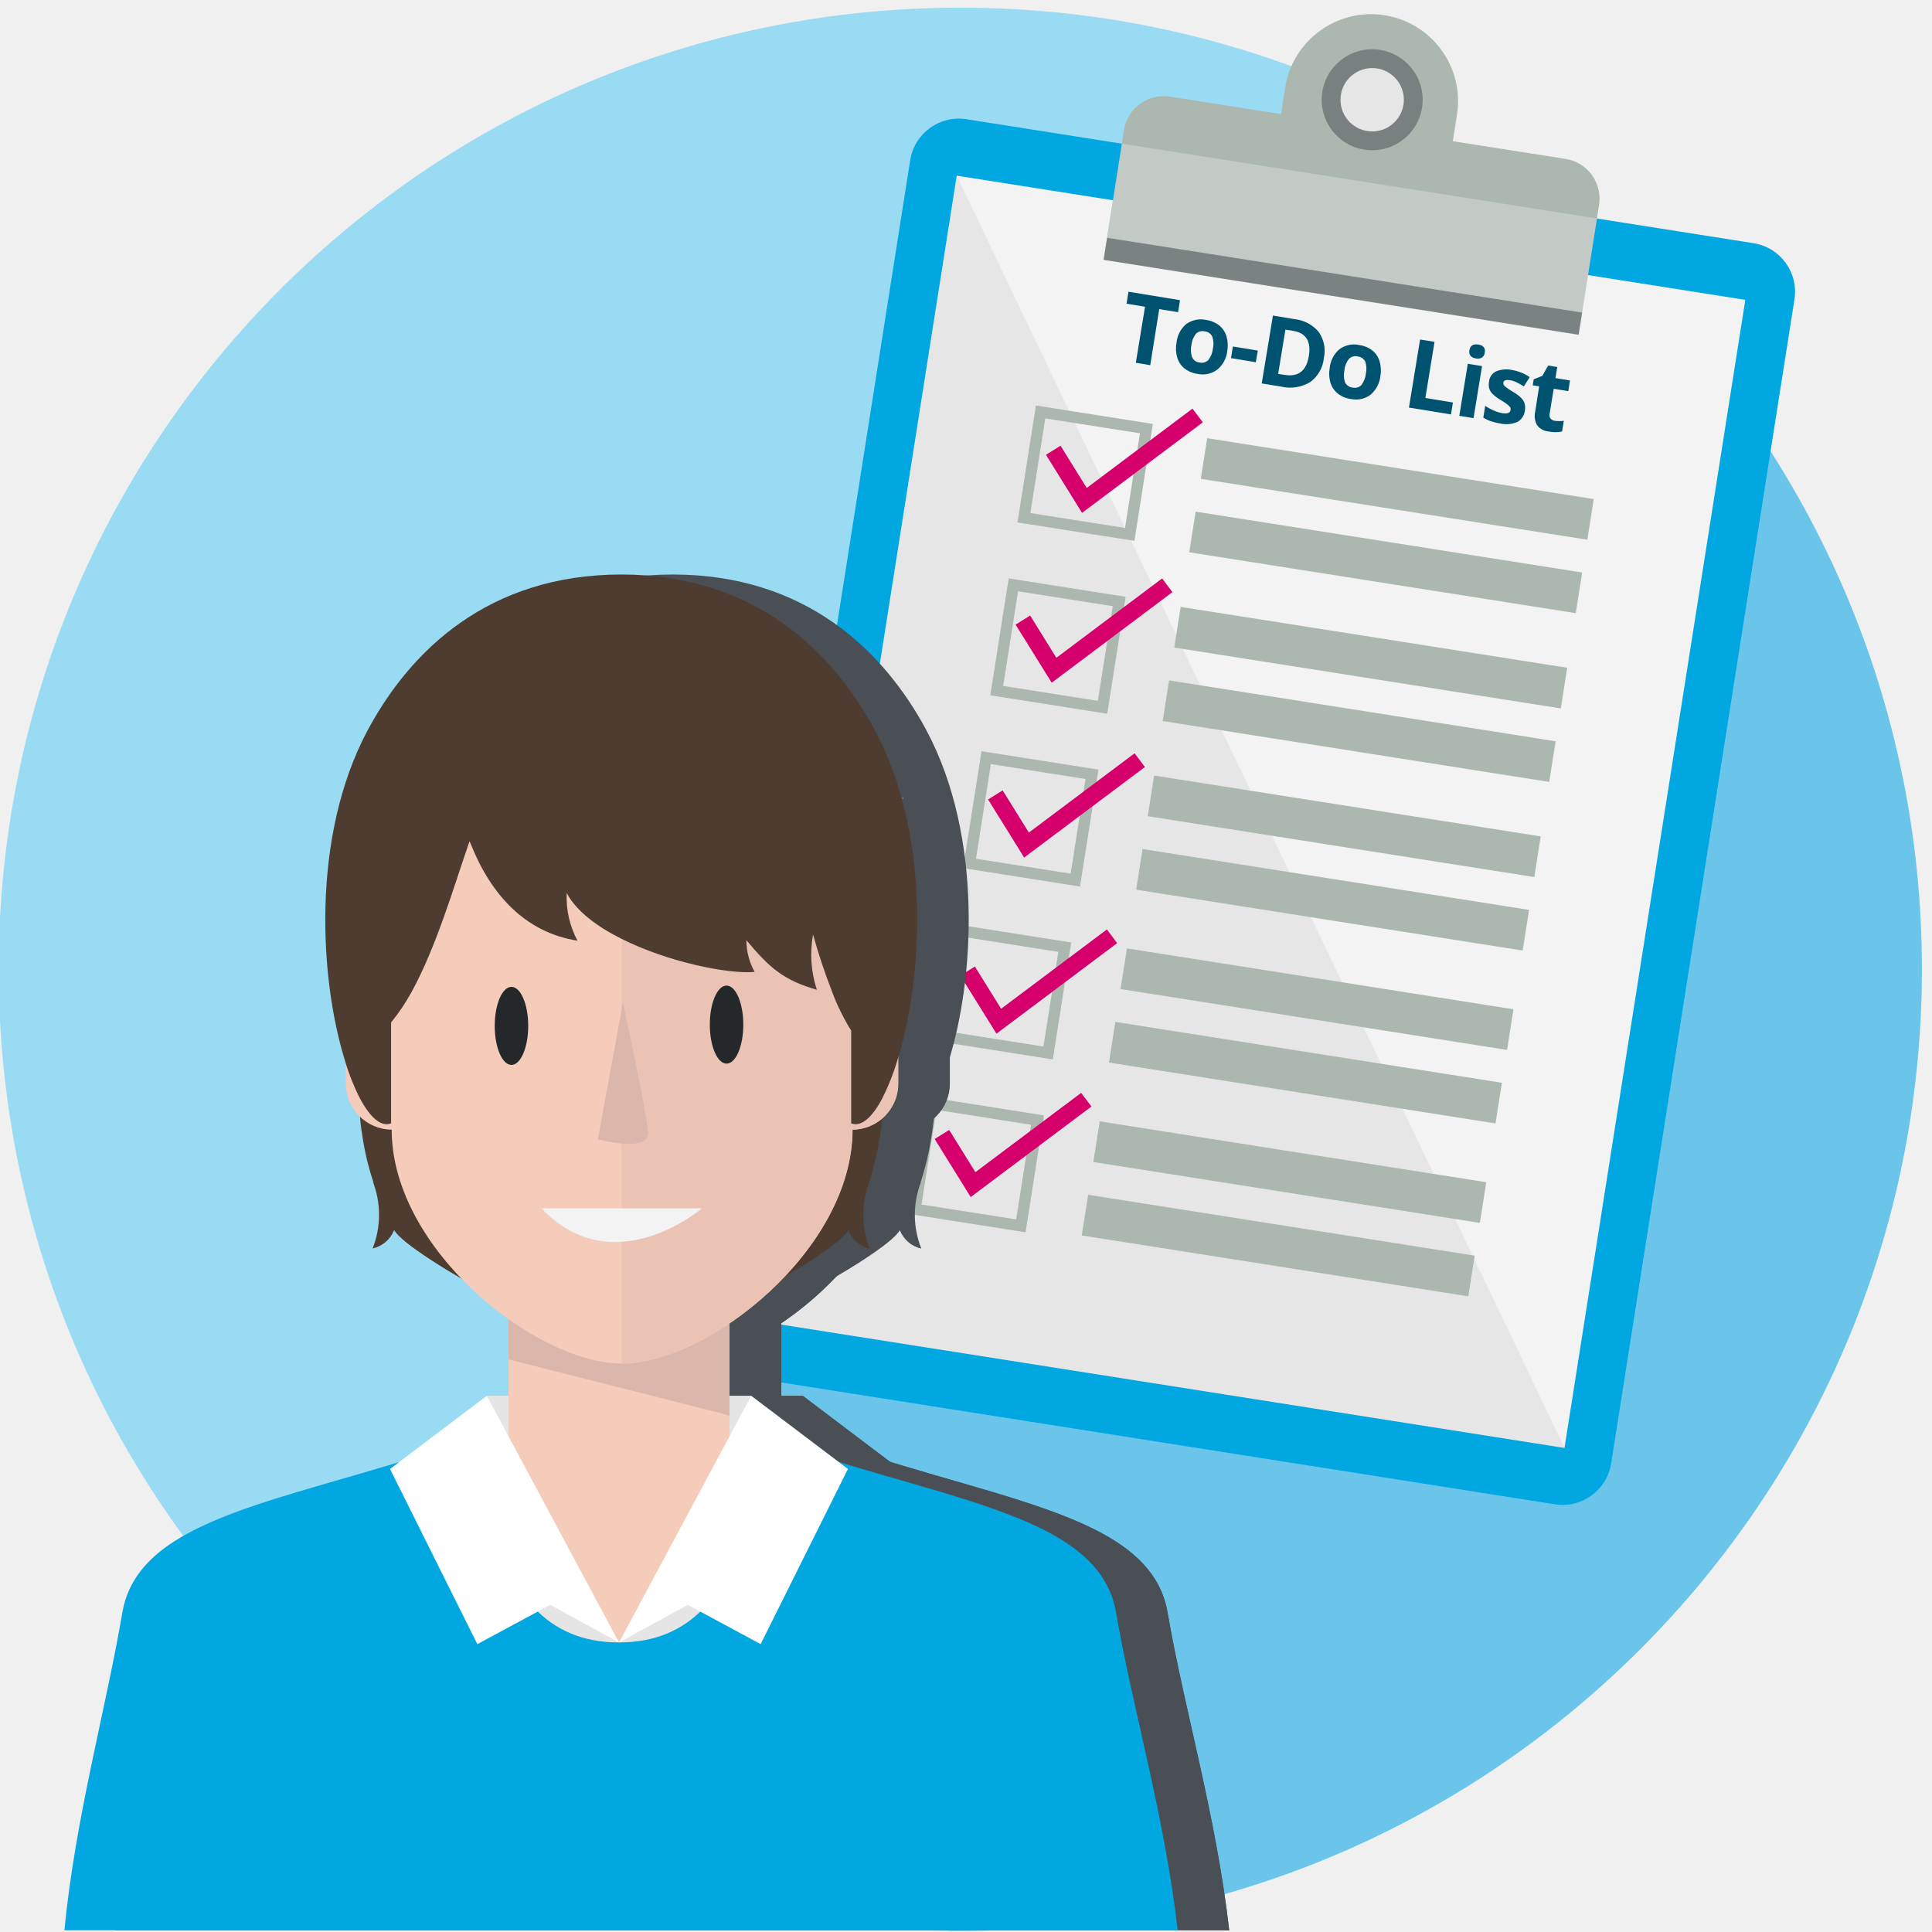
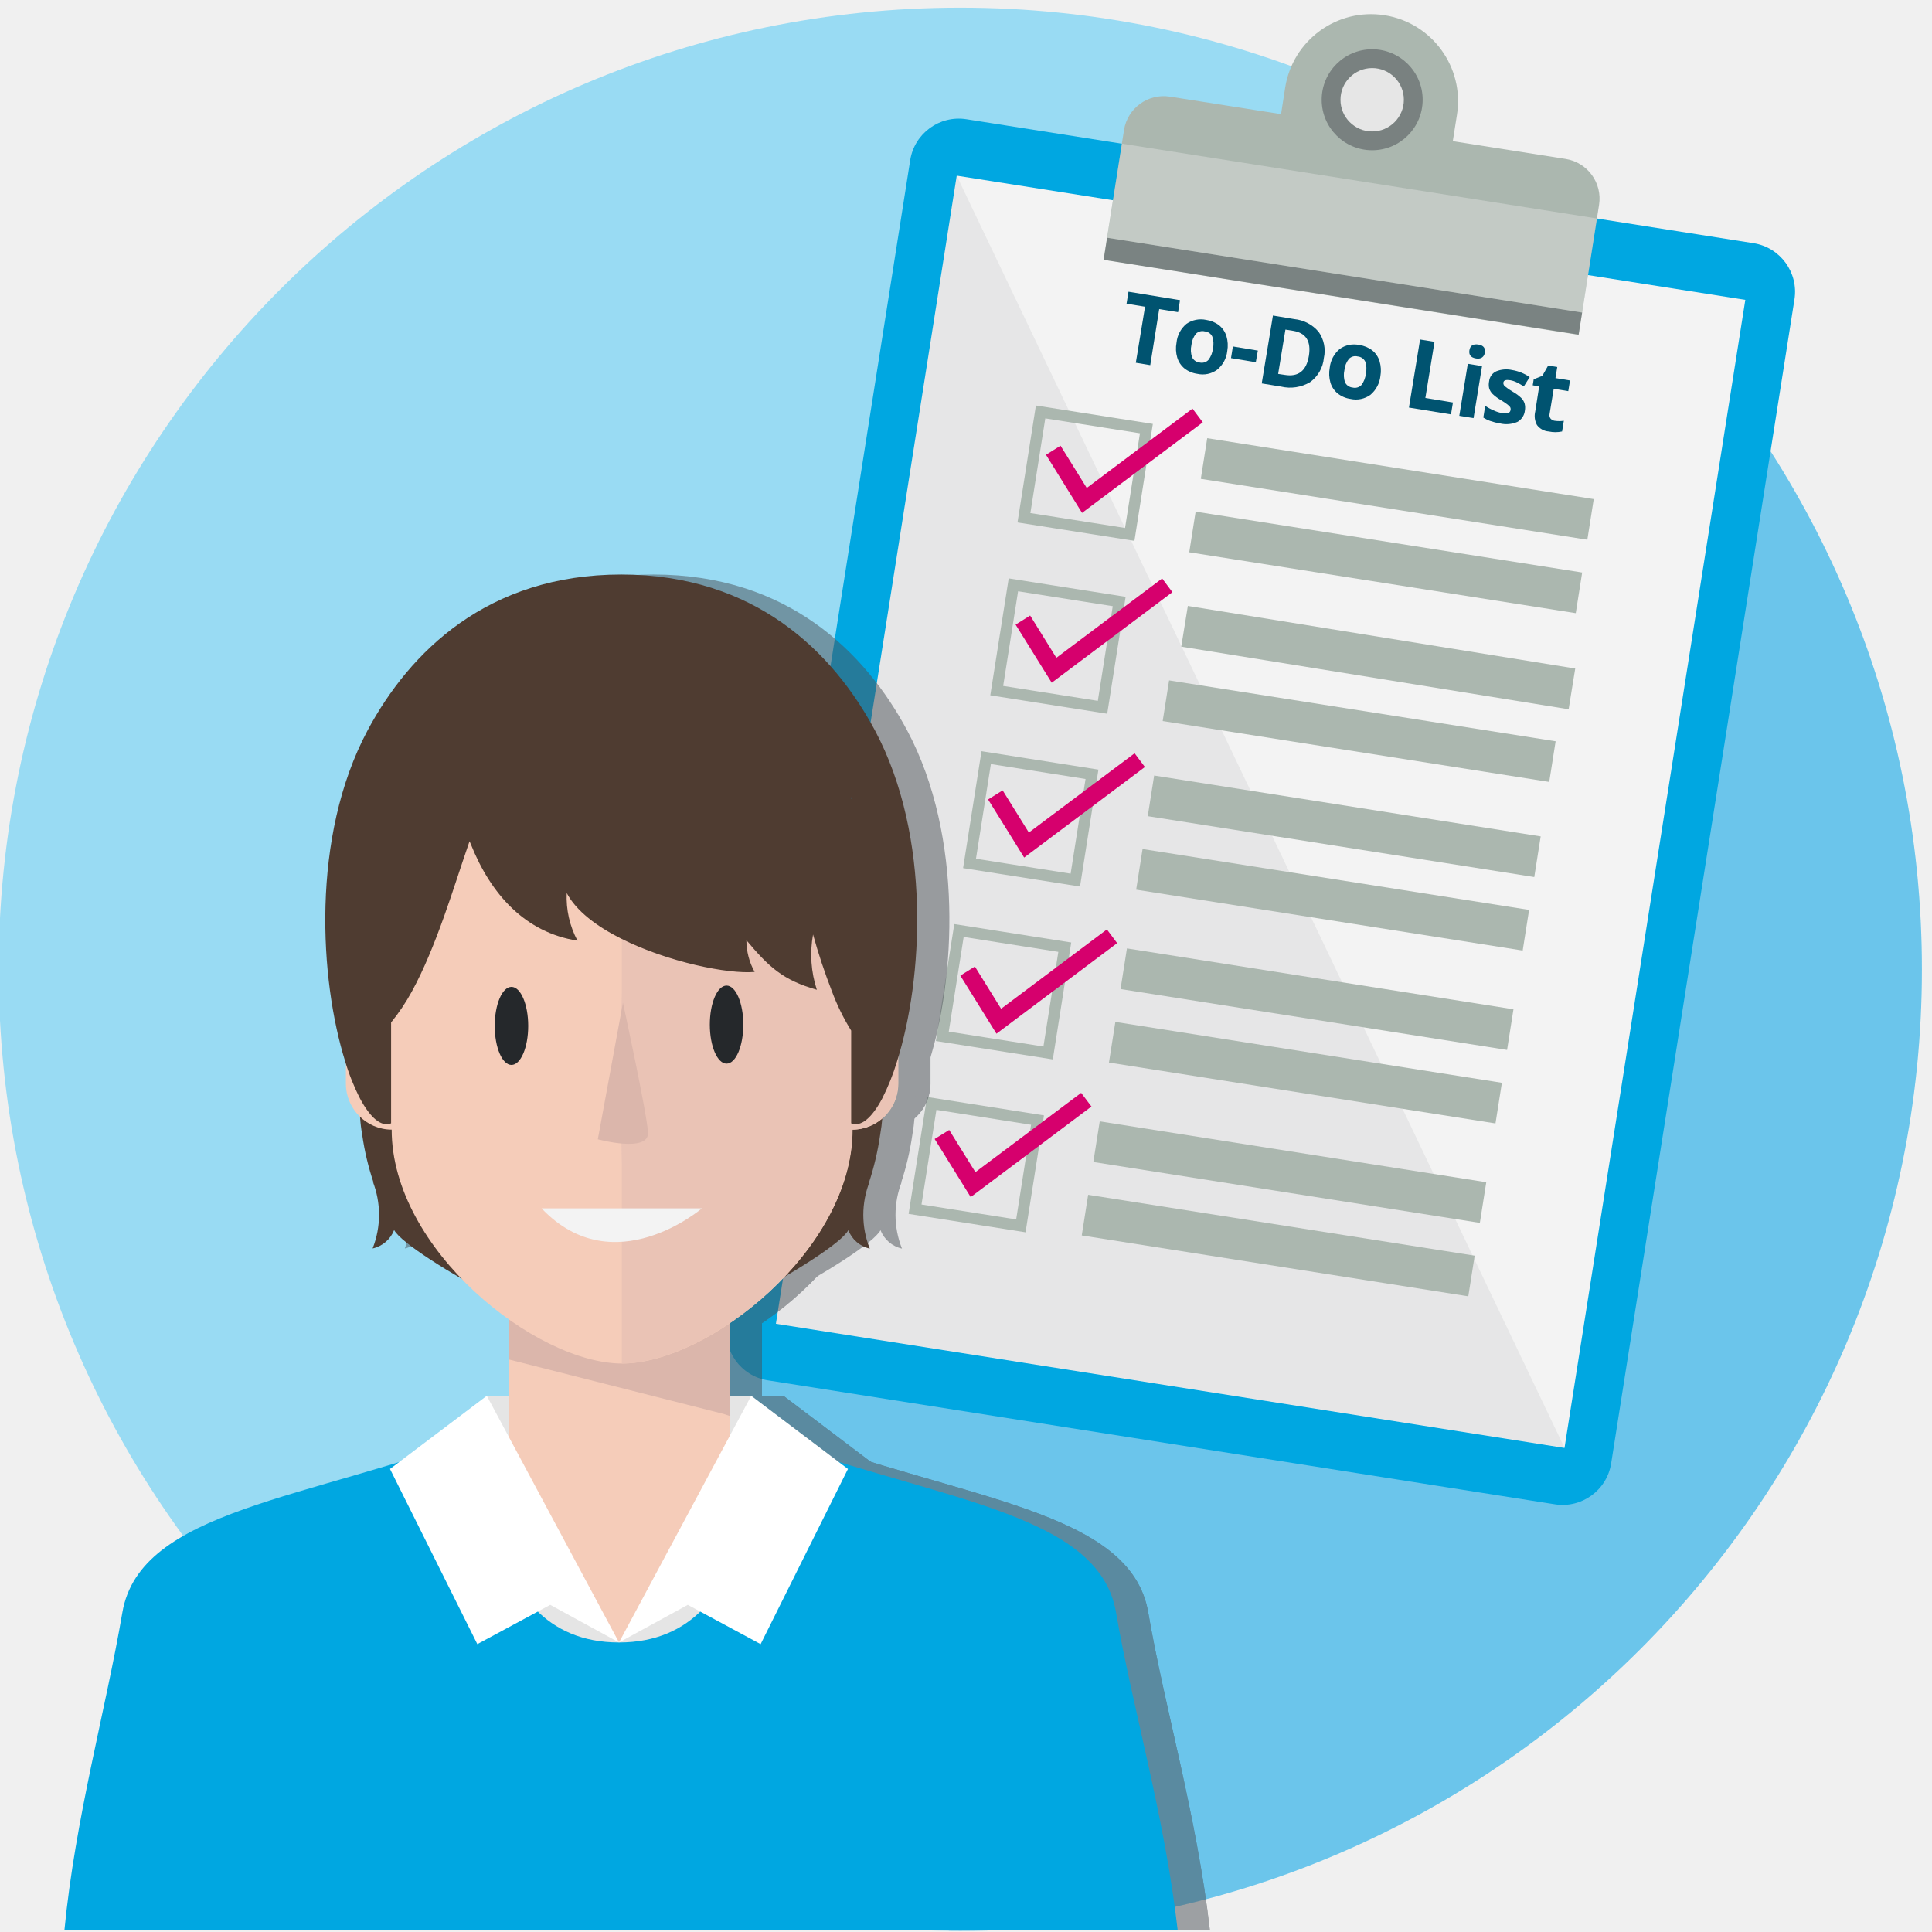
<svg xmlns="http://www.w3.org/2000/svg" viewBox="0 0 300 300">
  <defs>
-     <style>.a{fill:#99dbf3;}.b,.g,.k,.m,.n{isolation:isolate;}.c{clip-path:url(#a);}.d,.e{fill:#00a7e1;}.d{fill-rule:evenodd;opacity:0.3;}.d,.q{mix-blend-mode:multiply;}.f{fill:#f3f3f3;}.g,.k,.m,.p,.q{fill:#4a4f55;}.g{opacity:0.08;}.h{fill:none;stroke:#abb7af;stroke-miterlimit:10;stroke-width:1.75px;}.i{fill:#abb7af;}.j{fill:#d6006d;}.k{opacity:0.52;}.l,.n{fill:#e6e6e6;}.m,.y{opacity:0.5;}.n{opacity:0.4;}.o{fill:#005370;}.r{fill:#e5e5e5;}.s{fill:#f5ccb9;}.t{fill:#dbb6ab;}.u{fill:#fff;}.v{fill:#4f3c31;}.w{fill:#eac3b5;}.x{fill:#25282b;}</style>
+     <style>.a{fill:#99dbf3;}.b,.g,.k,.m,.n{isolation:isolate;}.c{clip-path:url(#a);}.d,.e{fill:#00a7e1;}.d{fill-rule:evenodd;opacity:0.3;}.d,.r{mix-blend-mode:multiply;}.f{fill:#f3f3f3;}.g,.k,.m,.q,.r{fill:#4a4f55;}.g{opacity:0.08;}.h{fill:none;stroke:#abb7af;stroke-miterlimit:10;stroke-width:1.75px;}.i{fill:#abb7af;}.j{fill:#d6006d;}.k{opacity:0.52;}.l,.n{fill:#e6e6e6;}.m,.p{opacity:0.5;}.n{opacity:0.4;}.o{fill:#005370;}.s{fill:#e5e5e5;}.t{fill:#f5ccb9;}.u{fill:#dbb6ab;}.v{fill:#fff;}.w{fill:#4f3c31;}.x{fill:#eac3b5;}.y{fill:#25282b;}</style>
    <clipPath id="a">
      <circle class="a" cx="149.11" cy="150.51" r="149.32" />
    </clipPath>
  </defs>
  <g class="b">
    <circle class="a" cx="149.11" cy="150.51" r="149.32" />
    <g class="c">
      <polygon class="d" points="333.3 127.37 333.3 311.01 158.52 311.01 84.78 237.27 171.66 150.39 143.88 122.52 236.17 30.24 333.3 127.37" />
    </g>
    <rect class="e" x="96.62" y="56.54" width="198.24" height="139" rx="7.64" transform="translate(40.8 299.8) rotate(-81.05)" />
    <rect class="f" x="105.51" y="64.06" width="180.47" height="123.96" transform="translate(40.79 299.81) rotate(-81.05)" />
    <polygon class="g" points="148.55 27.27 242.93 224.81 120.49 205.53 148.55 27.27" />
    <rect class="h" x="160.18" y="65.15" width="16.63" height="16.63" transform="translate(69.72 228.49) rotate(-81.05)" />
    <rect class="h" x="155.95" y="91.99" width="16.63" height="16.63" transform="translate(39.64 246.98) rotate(-81.05)" />
    <rect class="h" x="151.73" y="118.83" width="16.63" height="16.63" transform="translate(9.56 265.47) rotate(-81.05)" />
    <rect class="h" x="147.5" y="145.67" width="16.63" height="16.63" transform="translate(-20.52 283.96) rotate(-81.05)" />
    <rect class="h" x="143.28" y="172.52" width="16.63" height="16.63" transform="translate(-50.62 302.46) rotate(-81.05)" />
    <rect class="i" x="213.76" y="45.53" width="6.39" height="60.76" transform="translate(108.23 278.43) rotate(-81.05)" />
    <rect class="i" x="211.97" y="56.94" width="6.39" height="60.76" transform="translate(95.44 286.29) rotate(-81.05)" />
-     <rect class="i" x="209.64" y="71.73" width="6.39" height="60.76" transform="translate(78.87 296.48) rotate(-81.05)" />
+     <rect class="i" x="209.64" y="71.73" width="6.39" height="60.76" transform="matrix(0.16, -0.99, 0.99, 0.16, 78.87, 296.48)" />
    <rect class="i" x="207.84" y="83.14" width="6.39" height="60.76" transform="translate(66.08 304.34) rotate(-81.05)" />
    <rect class="i" x="205.52" y="97.92" width="6.39" height="60.76" transform="translate(49.52 314.52) rotate(-81.05)" />
    <rect class="i" x="203.72" y="109.33" width="6.39" height="60.76" transform="translate(36.73 322.38) rotate(-81.05)" />
    <rect class="i" x="201.29" y="124.76" width="6.39" height="60.76" transform="translate(19.44 333.01) rotate(-81.05)" />
    <rect class="i" x="199.49" y="136.17" width="6.39" height="60.76" transform="translate(6.65 340.87) rotate(-81.05)" />
    <rect class="i" x="197.06" y="151.61" width="6.39" height="60.76" transform="translate(-10.65 351.51) rotate(-81.05)" />
    <rect class="i" x="195.27" y="163.02" width="6.39" height="60.76" transform="translate(-23.44 359.37) rotate(-81.05)" />
    <polygon class="j" points="163.31 106.01 157.7 96.99 159.96 95.58 164.03 102.14 180.46 89.82 182.05 91.95 163.31 106.01" />
    <polygon class="j" points="168.02 79.64 162.42 70.62 164.68 69.21 168.75 75.77 185.17 63.45 186.77 65.58 168.02 79.64" />
    <polygon class="j" points="150.73 185.88 145.13 176.86 147.39 175.46 151.46 182.01 167.88 169.7 169.48 171.82 150.73 185.88" />
    <polygon class="j" points="159.03 133.16 153.43 124.14 155.69 122.73 159.76 129.28 176.18 116.97 177.78 119.1 159.03 133.16" />
    <polygon class="j" points="154.73 160.51 149.12 151.49 151.38 150.08 155.45 156.64 171.88 144.32 173.47 146.45 154.73 160.51" />
    <path class="i" d="M243.11,24.68l-17.52-2.76.65-4.12a13.5,13.5,0,0,0-26.68-4.19l-.64,4.11L181.63,15a6.24,6.24,0,0,0-7.09,5.16l-3.18,20.19L245.12,52l3.18-20.18A6.24,6.24,0,0,0,243.11,24.68Z" />
    <circle class="k" cx="213.07" cy="15.49" r="7.84" />
    <circle class="l" cx="213.07" cy="15.49" r="4.92" />
    <rect class="m" x="206.78" y="7.1" width="3.47" height="74.67" transform="translate(132.19 243.5) rotate(-81.05)" />
    <rect class="n" x="202.54" y="-1.92" width="14.79" height="74.67" transform="translate(142.3 237.29) rotate(-81.05)" />
    <path class="o" d="M178.61,56.7l-2.24-.37,1.43-8.7-2.87-.47.3-1.86,8,1.31-.3,1.86L180,48Z" />
    <path class="o" d="M190.57,54.5A4.34,4.34,0,0,1,189,57.41a3.78,3.78,0,0,1-3.08.64,4.14,4.14,0,0,1-2-.84,3.46,3.46,0,0,1-1.12-1.69,4.91,4.91,0,0,1-.11-2.31,4.34,4.34,0,0,1,1.53-2.91,3.91,3.91,0,0,1,3.09-.62,4.24,4.24,0,0,1,2,.84,3.5,3.5,0,0,1,1.13,1.68A5,5,0,0,1,190.57,54.5ZM185,53.58a3.5,3.5,0,0,0,.1,1.88,1.45,1.45,0,0,0,1.18.83,1.41,1.41,0,0,0,1.37-.41,3.49,3.49,0,0,0,.69-1.75,3.37,3.37,0,0,0-.1-1.87,1.41,1.41,0,0,0-1.18-.8,1.43,1.43,0,0,0-1.37.38A3.45,3.45,0,0,0,185,53.58Z" />
    <path class="o" d="M191.15,55.61l.29-1.81,3.88.64L195,56.25Z" />
    <path class="o" d="M205.57,55.59a5.21,5.21,0,0,1-2.14,3.75,6.07,6.07,0,0,1-4.51.69l-3-.49L197.66,49l3.31.55a5.65,5.65,0,0,1,3.8,2A5.1,5.1,0,0,1,205.57,55.59Zm-2.33-.32q.56-3.41-2.45-3.9l-1.19-.19-1.13,6.88,1,.15Q202.67,58.75,203.24,55.27Z" />
    <path class="o" d="M214.35,58.39a4.45,4.45,0,0,1-1.55,2.92,3.83,3.83,0,0,1-3.08.64,4.11,4.11,0,0,1-2-.85,3.45,3.45,0,0,1-1.13-1.68,5,5,0,0,1-.11-2.31,4.39,4.39,0,0,1,1.54-2.91,3.82,3.82,0,0,1,3.08-.62,4.23,4.23,0,0,1,2,.84,3.43,3.43,0,0,1,1.12,1.68A5,5,0,0,1,214.35,58.39Zm-5.59-.91a3.51,3.51,0,0,0,.09,1.88,1.46,1.46,0,0,0,1.19.82,1.42,1.42,0,0,0,1.37-.4,3.53,3.53,0,0,0,.68-1.76,3.44,3.44,0,0,0-.09-1.86,1.45,1.45,0,0,0-1.19-.81,1.39,1.39,0,0,0-1.36.39A3.29,3.29,0,0,0,208.76,57.48Z" />
    <path class="o" d="M218.78,63.29l1.73-10.57,2.24.36-1.42,8.72,4.28.7-.3,1.85Z" />
    <path class="o" d="M228.81,64.93l-2.21-.36,1.32-8.08,2.21.36Zm-.64-10.55c.12-.72.58-1,1.38-.88s1.14.56,1,1.27a1,1,0,0,1-.43.75,1.24,1.24,0,0,1-.94.14C228.4,55.53,228.05,55.11,228.17,54.38Z" />
    <path class="o" d="M236.78,63.77a2.27,2.27,0,0,1-1.17,1.75,4.33,4.33,0,0,1-2.7.23,8.38,8.38,0,0,1-1.48-.37,4.89,4.89,0,0,1-1.1-.54l.29-1.82a7.69,7.69,0,0,0,1.31.71,5.23,5.23,0,0,0,1.32.42c.8.13,1.24,0,1.31-.5a.62.62,0,0,0-.08-.45,2.5,2.5,0,0,0-.49-.45c-.24-.18-.56-.4-1-.66a6.65,6.65,0,0,1-1.25-.94,2.17,2.17,0,0,1-.51-.87,2.62,2.62,0,0,1,0-1.09,1.92,1.92,0,0,1,1.1-1.53,4.14,4.14,0,0,1,2.47-.2,6.73,6.73,0,0,1,2.73,1.1L236.62,60c-.38-.24-.73-.44-1.07-.61a3.82,3.82,0,0,0-1.05-.35c-.65-.1-1,0-1.06.37a.66.66,0,0,0,.23.57,8.82,8.82,0,0,0,1.27.87,6.28,6.28,0,0,1,1.27.94,2.11,2.11,0,0,1,.53.87A2.51,2.51,0,0,1,236.78,63.77Z" />
    <path class="o" d="M241.4,65.34a5,5,0,0,0,1.43,0L242.56,67a4.94,4.94,0,0,1-2.08,0,2.48,2.48,0,0,1-1.82-1,2.91,2.91,0,0,1-.27-2.1L239,60,238,59.83l.15-.93,1.34-.54.91-1.6,1.41.23-.28,1.72,2.26.37-.27,1.66-2.26-.37-.64,3.89a.88.88,0,0,0,.15.74A1.05,1.05,0,0,0,241.4,65.34Z" />
-     <rect class="p" x="86.97" y="203.04" width="34.31" height="72.04" />
-     <polygon class="q" points="121.28 203.17 121.28 219.86 120.38 219.56 86.97 211.09 86.97 203.17 121.28 203.17" />
-     <polygon class="p" points="113.55 245.8 104.12 255.04 94.68 245.8 88.97 249.11 98.7 259.74 104.12 259.74 109.53 259.74 119.27 249.11 113.55 245.8" />
-     <path class="p" d="M190.87,299.74c-2-17.72-7.08-34.77-9.57-49.35-2.74-16-28.7-17.45-56.61-27.94,0,0,2.45,32.59-20.57,32.59s-20.5-32.59-20.5-32.59C55.71,232.94,29.75,234.37,27,250.39c-2.62,15.33-7.31,31.88-9,49.35Z" />
-     <polygon class="p" points="124.65 216.74 104.12 255.04 83.59 216.74 68.56 228.1 82.12 255.3 93.44 249.2 104.12 255.04 114.8 249.2 126.11 255.3 139.67 228.1 124.65 216.74" />
-     <rect class="p" x="83.59" y="216.73" width="41.07" height="17.63" />
-     <rect class="p" x="86.97" y="203.04" width="34.31" height="72.04" />
-     <polygon class="p" points="121.28 203.17 121.28 219.86 120.38 219.56 86.97 211.09 86.97 203.17 121.28 203.17" />
-     <polygon class="p" points="113.55 245.8 104.12 255.04 94.68 245.8 88.97 249.11 98.7 259.74 104.12 259.74 109.53 259.74 119.27 249.11 113.55 245.8" />
-     <path class="p" d="M190.87,299.74c-2-17.72-7.08-34.77-9.57-49.35-2.74-16-28.7-17.45-56.61-27.94,0,0,2.45,32.59-20.57,32.59s-20.5-32.59-20.5-32.59C55.71,232.94,29.75,234.37,27,250.39c-2.62,15.33-7.31,31.88-9,49.35Z" />
-     <polygon class="p" points="124.65 216.74 104.12 255.04 83.59 216.74 68.56 228.1 82.12 255.3 93.44 249.2 104.12 255.04 114.8 249.2 126.11 255.3 139.67 228.1 124.65 216.74" />
-     <path class="p" d="M145.2,169.39c0,1.38,0,2.73-.18,4.08a27.34,27.34,0,0,1-.35,2.74,43.35,43.35,0,0,1-1.77,7.52l.16-.31a14.11,14.11,0,0,0,0,10.46,4.64,4.64,0,0,1-3.33-2.86c-2.15,3.94-29.71,18.72-35.27,18.72S71.33,194.93,69.2,191a4.67,4.67,0,0,1-3.34,2.86,14.21,14.21,0,0,0,0-10.46l.17.31a41.63,41.63,0,0,1-1.79-7.52,24.81,24.81,0,0,1-.33-2.73,39.72,39.72,0,0,1-.2-4.09,45.11,45.11,0,0,1,1-9.29c.22-1.1.49-2.19.79-3.24a44.11,44.11,0,0,1,9-16.65,41.56,41.56,0,0,1,6.18-5.83,5.25,5.25,0,0,1,.53-.4,39.73,39.73,0,0,1,5.64-3.53,38.8,38.8,0,0,1,35.37,0,40.94,40.94,0,0,1,12.36,9.75,42.53,42.53,0,0,1,5.7,8.44,44.17,44.17,0,0,1,3.26,8.21c.31,1.08.57,2.15.79,3.24A45.11,45.11,0,0,1,145.2,169.39Z" />
-     <path class="p" d="M142,153.91l1.16-15.1c0-19.74-18.87-35.74-38.6-35.74S66,119.07,66,138.81l1.16,15.09a7,7,0,0,0-2.93,1.48,7.11,7.11,0,0,0-2.52,5.45v7.43a7.15,7.15,0,0,0,7.11,7.15c0,18.64,22.4,36.32,35.78,36.32s35.79-17.68,35.79-36.32a7.15,7.15,0,0,0,7.1-7.14v-7.44A7.14,7.14,0,0,0,142,153.91Z" />
-     <path class="p" d="M142,153.91l1.16-15.1c0-19.74-18.87-35.74-38.6-35.74v50.75c-.34,12.86,0,27.17,0,27.17v30.73c13.39,0,35.79-17.67,35.79-36.31a7.15,7.15,0,0,0,7.1-7.14v-7.44A7.14,7.14,0,0,0,142,153.91Z" />
-     <path class="p" d="M143.86,113.41s0,0,0,0c-6.54-12.2-18.63-24.2-39.39-24.2s-32.86,12-39.39,24.2c0,0,0,0,0,0-8.85,16.57-7.42,38.79-3.49,51.37a33.91,33.91,0,0,0,2.33,5.83h0c1.58,2.95,3.29,4.44,4.81,3.82h0V158.77A31.6,31.6,0,0,0,71.93,154c3.84-7,6.59-16.47,8.67-22.46.1-.31.21-.61.31-.91l.22.51c3.1,7.75,8.42,13.66,16.54,14.93A14.32,14.32,0,0,1,96,138.67c1.47,2.79,4.66,5.18,8.45,7.08,7.22,3.64,16.65,5.54,20.73,5.17A10.13,10.13,0,0,1,123.9,146c3.55,4.23,5.72,6.2,10.94,7.69a17.48,17.48,0,0,1-.59-8.58,91.68,91.68,0,0,0,2.92,8.79v0a34,34,0,0,0,3,6.13v14.4h0c1.52.62,3.23-.87,4.8-3.82h0a34.74,34.74,0,0,0,2.33-5.83C151.28,152.2,152.71,130,143.86,113.41Zm-3.66,10.42v.24l-.1-.24Z" />
-     <rect class="r" x="75.59" y="216.73" width="41.07" height="17.63" />
-     <rect class="s" x="78.97" y="203.04" width="34.31" height="72.04" />
-     <polygon class="t" points="113.28 203.17 113.28 219.86 112.38 219.56 78.97 211.09 78.97 203.17 113.28 203.17" />
-     <polygon class="r" points="105.55 245.8 96.12 255.04 86.68 245.8 80.97 249.11 90.7 259.74 96.12 259.74 101.53 259.74 111.27 249.11 105.55 245.8" />
+     <g class="p">
+       <rect class="q" x="83.97" y="203.04" width="34.31" height="72.04" />
+       <polygon class="r" points="118.28 203.17 118.28 219.86 117.38 219.56 83.97 211.09 83.97 203.17 118.28 203.17" />
+       <polygon class="q" points="110.55 245.8 101.12 255.04 91.68 245.8 85.97 249.11 95.7 259.74 101.12 259.74 106.53 259.74 116.27 249.11 110.55 245.8" />
+       <path class="q" d="M187.87,299.74c-2-17.72-7.08-34.77-9.57-49.35-2.74-16-28.7-17.45-56.61-27.94,0,0,2.45,32.59-20.57,32.59s-20.5-32.59-20.5-32.59C52.71,232.94,26.75,234.37,24,250.39c-2.62,15.33-7.31,31.88-9,49.35Z" />
+       <polygon class="q" points="121.65 216.74 101.12 255.04 80.59 216.74 65.56 228.1 79.12 255.3 90.44 249.2 101.12 255.04 111.8 249.2 123.11 255.3 136.67 228.1 121.65 216.74" />
+       <rect class="q" x="80.59" y="216.73" width="41.07" height="17.63" />
+       <rect class="q" x="83.97" y="203.04" width="34.31" height="72.04" />
+       <polygon class="q" points="118.28 203.17 118.28 219.86 117.38 219.56 83.97 211.09 83.97 203.17 118.28 203.17" />
+       <polygon class="q" points="110.55 245.8 101.12 255.04 91.68 245.8 85.97 249.11 95.7 259.74 101.12 259.74 106.53 259.74 116.27 249.11 110.55 245.8" />
+       <path class="q" d="M187.87,299.74c-2-17.72-7.08-34.77-9.57-49.35-2.74-16-28.7-17.45-56.61-27.94,0,0,2.45,32.59-20.57,32.59s-20.5-32.59-20.5-32.59C52.71,232.94,26.75,234.37,24,250.39c-2.62,15.33-7.31,31.88-9,49.35Z" />
+       <polygon class="q" points="121.65 216.74 101.12 255.04 80.59 216.74 65.56 228.1 79.12 255.3 90.44 249.2 101.12 255.04 111.8 249.2 123.11 255.3 136.67 228.1 121.65 216.74" />
+       <path class="q" d="M142.2,169.39c0,1.38,0,2.73-.18,4.08a27.34,27.34,0,0,1-.35,2.74,43.35,43.35,0,0,1-1.77,7.52l.16-.31a14.11,14.11,0,0,0,0,10.46,4.64,4.64,0,0,1-3.33-2.86c-2.15,3.94-29.71,18.72-35.27,18.72S68.33,194.93,66.2,191a4.67,4.67,0,0,1-3.34,2.86,14.21,14.21,0,0,0,0-10.46l.17.31a41.63,41.63,0,0,1-1.79-7.52,24.81,24.81,0,0,1-.33-2.73,39.72,39.72,0,0,1-.2-4.09,45.11,45.11,0,0,1,1-9.29c.22-1.1.49-2.19.79-3.24a44.11,44.11,0,0,1,9-16.65,41.56,41.56,0,0,1,6.18-5.83,5.25,5.25,0,0,1,.53-.4,39.73,39.73,0,0,1,5.64-3.53,38.8,38.8,0,0,1,35.37,0,40.94,40.94,0,0,1,12.36,9.75,42.53,42.53,0,0,1,5.7,8.44,44.17,44.17,0,0,1,3.26,8.21c.31,1.08.57,2.15.79,3.24A45.11,45.11,0,0,1,142.2,169.39Z" />
+       <path class="q" d="M139,153.91l1.16-15.1c0-19.74-18.87-35.74-38.6-35.74S63,119.07,63,138.81l1.16,15.09a7,7,0,0,0-2.93,1.48,7.11,7.11,0,0,0-2.52,5.45v7.43a7.15,7.15,0,0,0,7.11,7.15c0,18.64,22.4,36.32,35.78,36.32s35.79-17.68,35.79-36.32a7.15,7.15,0,0,0,7.1-7.14v-7.44A7.14,7.14,0,0,0,139,153.91Z" />
+       <path class="q" d="M139,153.91l1.16-15.1c0-19.74-18.87-35.74-38.6-35.74v50.75c-.34,12.86,0,27.17,0,27.17v30.73c13.39,0,35.79-17.67,35.79-36.31a7.15,7.15,0,0,0,7.1-7.14v-7.44A7.14,7.14,0,0,0,139,153.91Z" />
+       <path class="q" d="M140.86,113.41s0,0,0,0c-6.54-12.2-18.63-24.2-39.39-24.2s-32.86,12-39.39,24.2c0,0,0,0,0,0-8.85,16.57-7.42,38.79-3.49,51.37a33.91,33.91,0,0,0,2.33,5.83h0c1.58,2.95,3.29,4.44,4.81,3.82h0V158.77A31.6,31.6,0,0,0,68.93,154c3.84-7,6.59-16.47,8.67-22.46.1-.31.21-.61.31-.91l.22.51c3.1,7.75,8.42,13.66,16.54,14.93A14.32,14.32,0,0,1,93,138.67c1.47,2.79,4.66,5.18,8.45,7.08,7.22,3.64,16.65,5.54,20.73,5.17A10.13,10.13,0,0,1,120.9,146c3.55,4.23,5.72,6.2,10.94,7.69a17.48,17.48,0,0,1-.59-8.58,91.68,91.68,0,0,0,2.92,8.79v0a34,34,0,0,0,3,6.13v14.4h0c1.52.62,3.23-.87,4.8-3.82h0a34.74,34.74,0,0,0,2.33-5.83C148.28,152.2,149.71,130,140.86,113.41Zm-3.66,10.42v.24l-.1-.24Z" />
+       <ellipse class="q" cx="84.42" cy="159.3" rx="2.6" ry="6.06" />
+       <ellipse class="q" cx="117.82" cy="159.1" rx="2.6" ry="6.06" />
+       <path class="q" d="M101.73,155.7l-3.9,21.21s8,2.16,7.79-1.08S101.73,155.7,101.73,155.7Z" />
+       <path class="q" d="M89.09,187.63H114S100.27,199.4,89.09,187.63Z" />
+     </g>
+     <rect class="s" x="75.59" y="216.73" width="41.07" height="17.63" />
+     <rect class="t" x="78.97" y="203.04" width="34.31" height="72.04" />
+     <polygon class="u" points="113.28 203.17 113.28 219.86 112.38 219.56 78.97 211.09 78.97 203.17 113.28 203.17" />
+     <polygon class="s" points="105.55 245.8 96.12 255.04 86.68 245.8 80.97 249.11 90.7 259.74 96.12 259.74 101.53 259.74 111.27 249.11 105.55 245.8" />
    <path class="e" d="M182.87,299.74c-2-17.72-7.08-34.77-9.57-49.35-2.74-16-28.7-17.45-56.61-27.94,0,0,2.45,32.59-20.57,32.59s-20.5-32.59-20.5-32.59C47.71,232.94,21.75,234.37,19,250.39c-2.62,15.33-7.31,31.88-9,49.35Z" />
-     <polygon class="u" points="116.65 216.74 96.12 255.04 75.59 216.74 60.56 228.1 74.12 255.3 85.44 249.2 96.12 255.04 106.8 249.2 118.11 255.3 131.67 228.1 116.65 216.74" />
-     <path class="v" d="M137.2,169.39c0,1.38,0,2.73-.18,4.08a27.34,27.34,0,0,1-.35,2.74,43.35,43.35,0,0,1-1.77,7.52l.16-.31a14.11,14.11,0,0,0,0,10.46,4.64,4.64,0,0,1-3.33-2.86C129.58,195,102,209.74,96.46,209.74S63.33,194.93,61.2,191a4.67,4.67,0,0,1-3.34,2.86,14.21,14.21,0,0,0,0-10.46l.17.31a41.63,41.63,0,0,1-1.79-7.52,24.81,24.81,0,0,1-.33-2.73,39.72,39.72,0,0,1-.2-4.09,45.11,45.11,0,0,1,1-9.29c.22-1.1.49-2.19.79-3.24a44.11,44.11,0,0,1,9-16.65,41.56,41.56,0,0,1,6.18-5.83,5.25,5.25,0,0,1,.53-.4,39.73,39.73,0,0,1,5.64-3.53,38.8,38.8,0,0,1,35.37,0,40.94,40.94,0,0,1,12.36,9.75,42.53,42.53,0,0,1,5.7,8.44,44.17,44.17,0,0,1,3.26,8.21c.31,1.08.57,2.15.79,3.24A45.11,45.11,0,0,1,137.2,169.39Z" />
-     <path class="s" d="M134,153.91l1.16-15.1c0-19.74-18.87-35.74-38.6-35.74S58,119.07,58,138.81l1.16,15.09a7,7,0,0,0-2.93,1.48,7.11,7.11,0,0,0-2.52,5.45v7.43a7.15,7.15,0,0,0,7.11,7.15c0,18.64,22.4,36.32,35.78,36.32s35.79-17.68,35.79-36.32a7.15,7.15,0,0,0,7.1-7.14v-7.44A7.14,7.14,0,0,0,134,153.91Z" />
-     <path class="w" d="M134,153.91l1.16-15.1c0-19.74-18.87-35.74-38.6-35.74v50.75c-.34,12.86,0,27.17,0,27.17v30.73c13.39,0,35.79-17.67,35.79-36.31a7.15,7.15,0,0,0,7.1-7.14v-7.44A7.14,7.14,0,0,0,134,153.91Z" />
-     <path class="v" d="M135.86,113.41s0,0,0,0c-6.54-12.2-18.63-24.2-39.39-24.2s-32.86,12-39.39,24.2c0,0,0,0,0,0-8.85,16.57-7.42,38.79-3.49,51.37a33.91,33.91,0,0,0,2.33,5.83h0c1.58,2.95,3.29,4.44,4.81,3.82h0V158.77A31.6,31.6,0,0,0,63.93,154c3.84-7,6.59-16.47,8.67-22.46.1-.31.21-.61.31-.91l.22.51c3.1,7.75,8.42,13.66,16.54,14.93A14.32,14.32,0,0,1,88,138.67c1.47,2.79,4.66,5.18,8.45,7.08,7.22,3.64,16.65,5.54,20.73,5.17A10.13,10.13,0,0,1,115.9,146c3.55,4.23,5.72,6.2,10.94,7.69a17.48,17.48,0,0,1-.59-8.58,91.68,91.68,0,0,0,2.92,8.79v0a34,34,0,0,0,3,6.13v14.4h0c1.52.62,3.23-.87,4.8-3.82h0a34.74,34.74,0,0,0,2.33-5.83C143.28,152.2,144.71,130,135.86,113.41Zm-3.66,10.42v.24l-.1-.24Z" />
-     <ellipse class="x" cx="79.42" cy="159.3" rx="2.6" ry="6.06" />
-     <ellipse class="x" cx="112.82" cy="159.1" rx="2.6" ry="6.06" />
-     <path class="t" d="M96.73,155.7l-3.9,21.21s8,2.16,7.79-1.08S96.73,155.7,96.73,155.7Z" />
+     <polygon class="v" points="116.65 216.74 96.12 255.04 75.59 216.74 60.56 228.1 74.12 255.3 85.44 249.2 96.12 255.04 106.8 249.2 118.11 255.3 131.67 228.1 116.65 216.74" />
+     <path class="w" d="M137.2,169.39c0,1.38,0,2.73-.18,4.08a27.34,27.34,0,0,1-.35,2.74,43.35,43.35,0,0,1-1.77,7.52l.16-.31a14.11,14.11,0,0,0,0,10.46,4.64,4.64,0,0,1-3.33-2.86C129.58,195,102,209.74,96.46,209.74S63.33,194.93,61.2,191a4.67,4.67,0,0,1-3.34,2.86,14.21,14.21,0,0,0,0-10.46l.17.31a41.63,41.63,0,0,1-1.79-7.52,24.81,24.81,0,0,1-.33-2.73,39.72,39.72,0,0,1-.2-4.09,45.11,45.11,0,0,1,1-9.29c.22-1.1.49-2.19.79-3.24a44.11,44.11,0,0,1,9-16.65,41.56,41.56,0,0,1,6.18-5.83,5.25,5.25,0,0,1,.53-.4,39.73,39.73,0,0,1,5.64-3.53,38.8,38.8,0,0,1,35.37,0,40.94,40.94,0,0,1,12.36,9.75,42.53,42.53,0,0,1,5.7,8.44,44.17,44.17,0,0,1,3.26,8.21c.31,1.08.57,2.15.79,3.24A45.11,45.11,0,0,1,137.2,169.39Z" />
+     <path class="t" d="M134,153.91l1.16-15.1c0-19.74-18.87-35.74-38.6-35.74S58,119.07,58,138.81l1.16,15.09a7,7,0,0,0-2.93,1.48,7.11,7.11,0,0,0-2.52,5.45v7.43a7.15,7.15,0,0,0,7.11,7.15c0,18.64,22.4,36.32,35.78,36.32s35.79-17.68,35.79-36.32a7.15,7.15,0,0,0,7.1-7.14v-7.44A7.14,7.14,0,0,0,134,153.91Z" />
+     <path class="x" d="M134,153.91l1.16-15.1c0-19.74-18.87-35.74-38.6-35.74v50.75c-.34,12.86,0,27.17,0,27.17v30.73c13.39,0,35.79-17.67,35.79-36.31a7.15,7.15,0,0,0,7.1-7.14v-7.44A7.14,7.14,0,0,0,134,153.91Z" />
+     <path class="w" d="M135.86,113.41s0,0,0,0c-6.54-12.2-18.63-24.2-39.39-24.2s-32.86,12-39.39,24.2c0,0,0,0,0,0-8.85,16.57-7.42,38.79-3.49,51.37a33.91,33.91,0,0,0,2.33,5.83h0c1.58,2.95,3.29,4.44,4.81,3.82h0V158.77A31.6,31.6,0,0,0,63.93,154c3.84-7,6.59-16.47,8.67-22.46.1-.31.21-.61.31-.91l.22.51c3.1,7.75,8.42,13.66,16.54,14.93A14.32,14.32,0,0,1,88,138.67c1.47,2.79,4.66,5.18,8.45,7.08,7.22,3.64,16.65,5.54,20.73,5.17A10.13,10.13,0,0,1,115.9,146c3.55,4.23,5.72,6.2,10.94,7.69a17.48,17.48,0,0,1-.59-8.58,91.68,91.68,0,0,0,2.92,8.79v0a34,34,0,0,0,3,6.13v14.4h0c1.52.62,3.23-.87,4.8-3.82h0a34.74,34.74,0,0,0,2.33-5.83C143.28,152.2,144.71,130,135.86,113.41Zm-3.66,10.42v.24l-.1-.24Z" />
+     <ellipse class="y" cx="79.42" cy="159.3" rx="2.6" ry="6.06" />
+     <ellipse class="y" cx="112.82" cy="159.1" rx="2.6" ry="6.06" />
+     <path class="u" d="M96.73,155.7l-3.9,21.21s8,2.16,7.79-1.08S96.73,155.7,96.73,155.7Z" />
    <path class="f" d="M84.09,187.63H109S95.27,199.4,84.09,187.63Z" />
  </g>
</svg>
